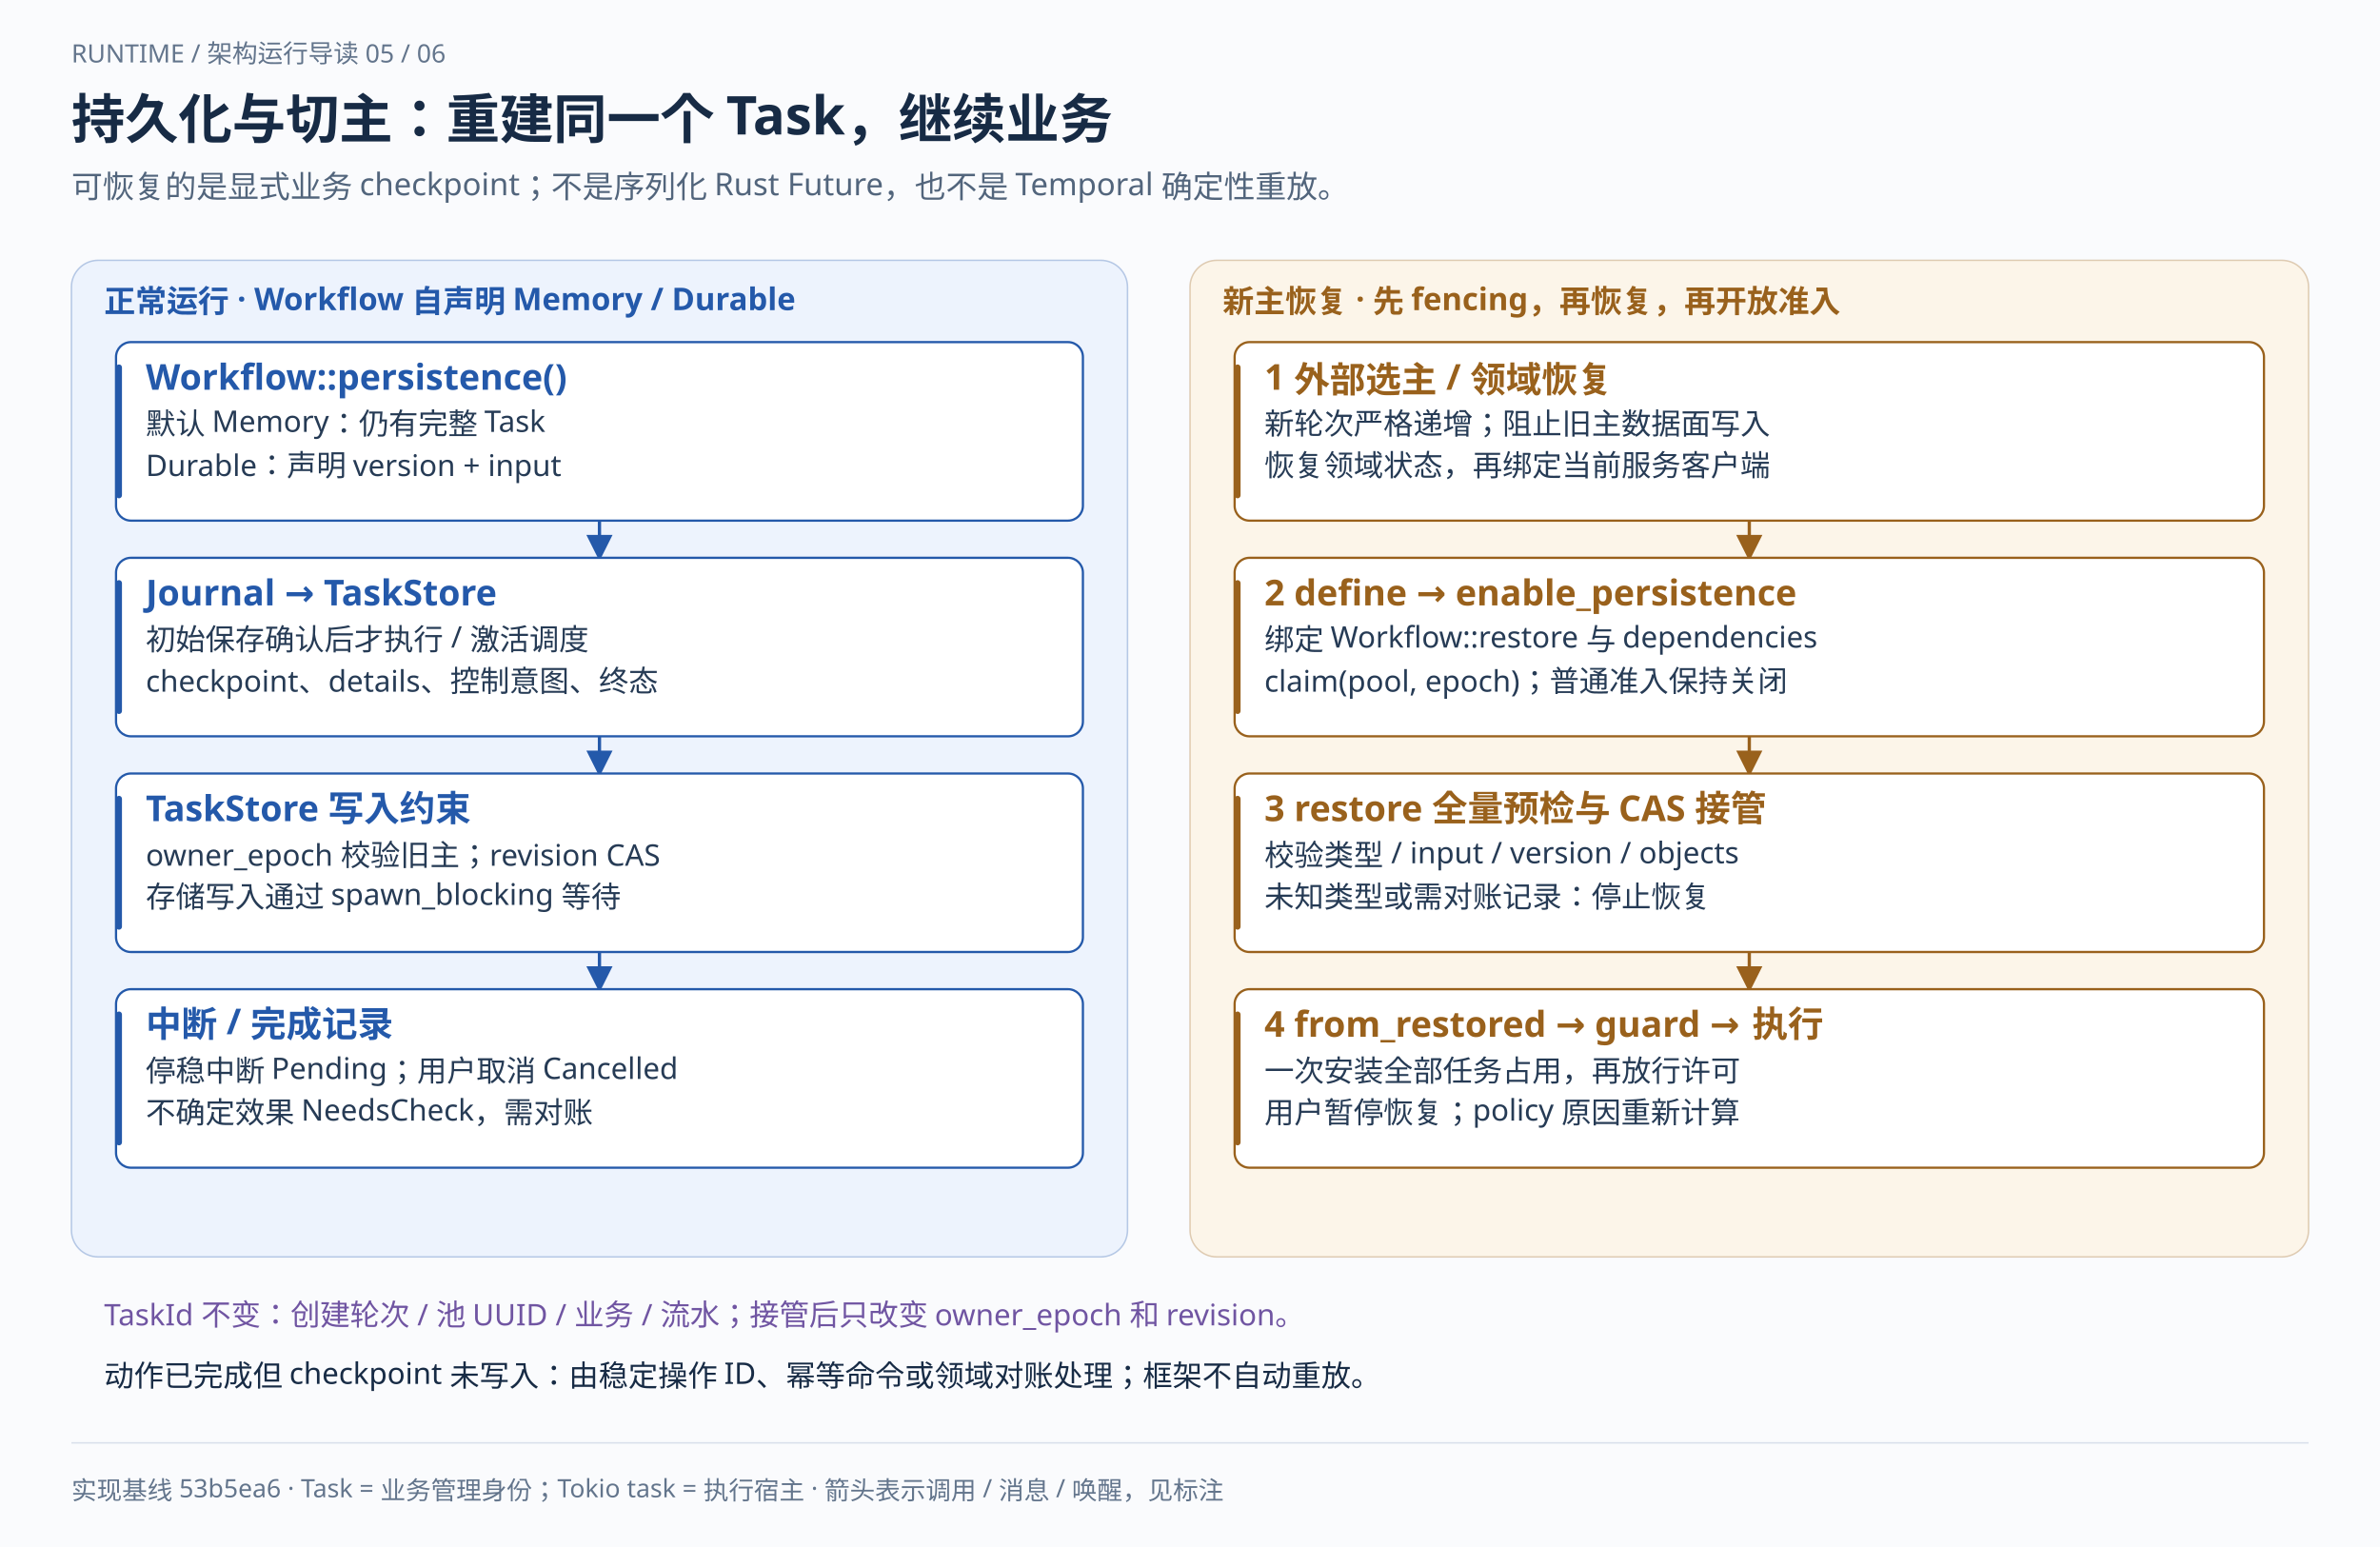
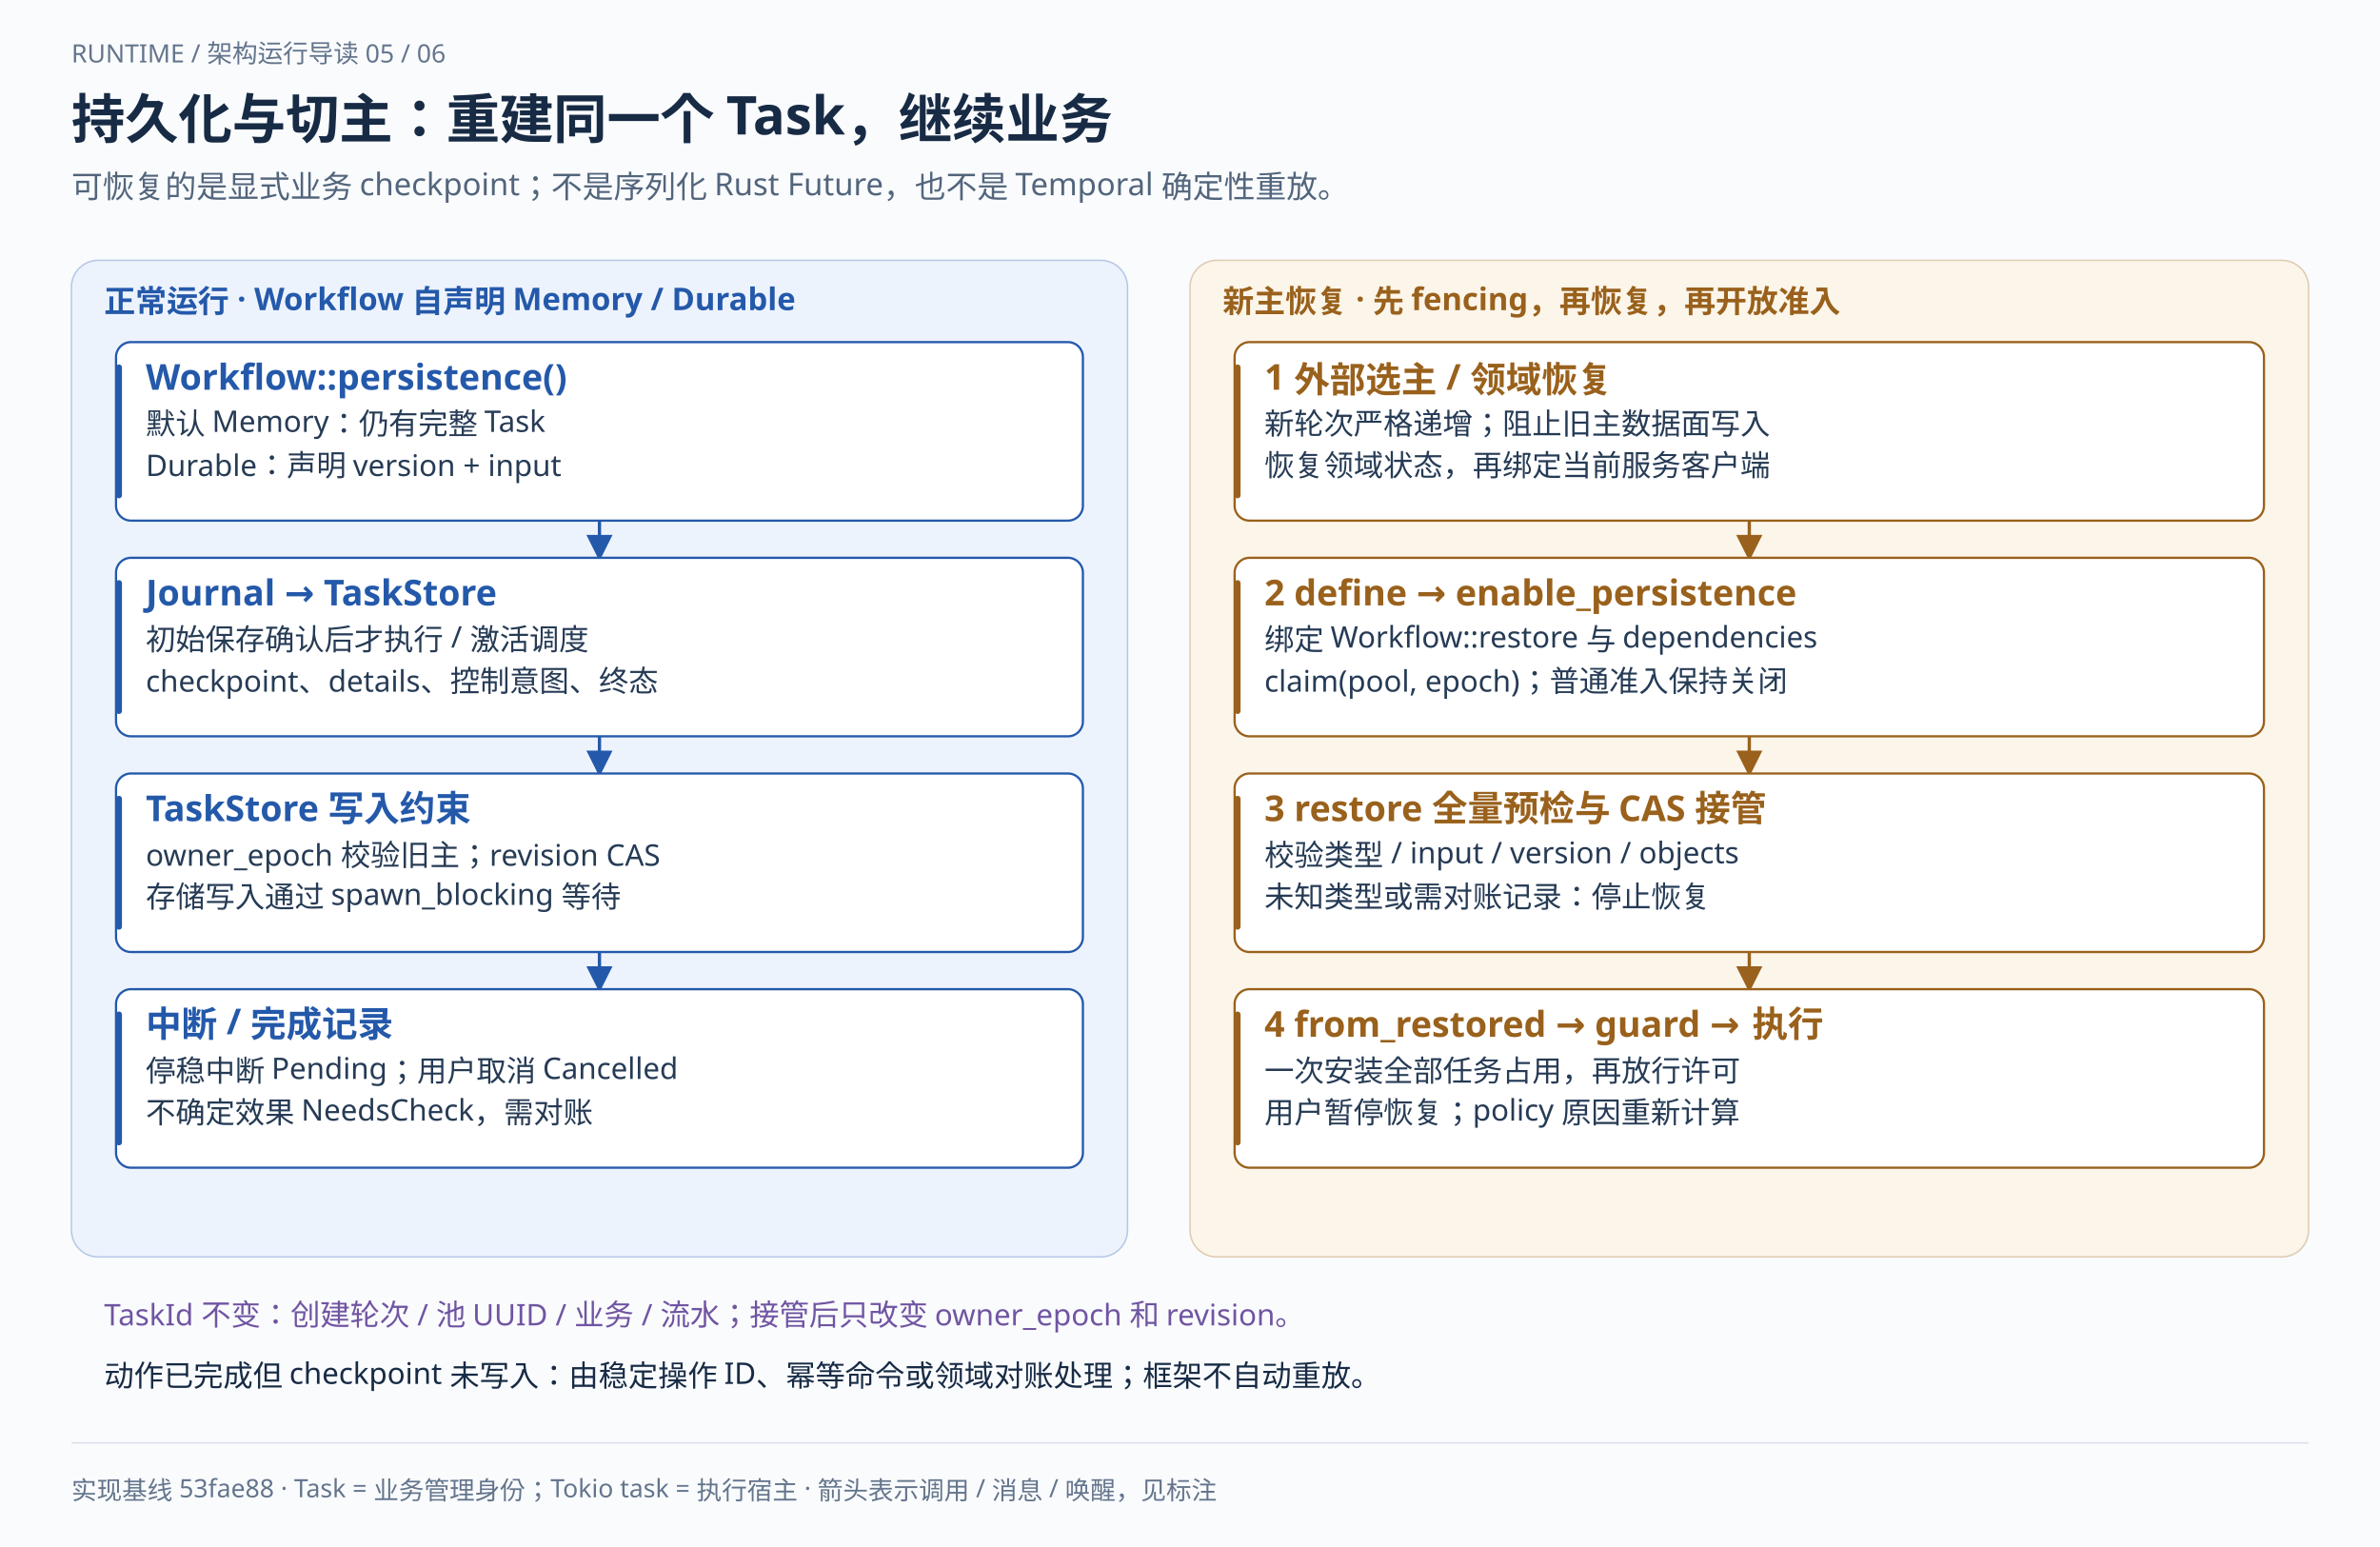
<svg xmlns="http://www.w3.org/2000/svg" width="1600" height="1040" viewBox="0 0 1600 1040" role="img" aria-labelledby="05-recovery-title">
  <defs>
    <marker id="05-recovery-blue" markerWidth="8" markerHeight="8" refX="7" refY="4" orient="auto">
      <path d="M0 0L8 4L0 8Z" fill="#2459aa" />
    </marker>
    <marker id="05-recovery-green" markerWidth="8" markerHeight="8" refX="7" refY="4" orient="auto">
      <path d="M0 0L8 4L0 8Z" fill="#237562" />
    </marker>
    <marker id="05-recovery-amber" markerWidth="8" markerHeight="8" refX="7" refY="4" orient="auto">
      <path d="M0 0L8 4L0 8Z" fill="#99611c" />
    </marker>
    <marker id="05-recovery-purple" markerWidth="8" markerHeight="8" refX="7" refY="4" orient="auto">
      <path d="M0 0L8 4L0 8Z" fill="#7055a2" />
    </marker>
    <marker id="05-recovery-ink" markerWidth="8" markerHeight="8" refX="7" refY="4" orient="auto">
      <path d="M0 0L8 4L0 8Z" fill="#172b45" />
    </marker>
  </defs>
  <style>text{font-family:"Microsoft YaHei","Segoe UI",sans-serif}.component{cursor:pointer}.component:focus{outline:none}.component:focus .card{stroke-width:4}.active .card{stroke:#e08426;stroke-width:4}.dim{opacity:.25}</style>
  <rect width="1600" height="1040" fill="#fafbfd" />
  <text x="48" y="42" font-size="17" fill="#63758c" font-weight="400" text-anchor="start">RUNTIME / 架构运行导读     05 / 06</text>
  <text x="48" y="93" font-size="36" fill="#172b45" font-weight="650" text-anchor="start">持久化与切主：重建同一个 Task，继续业务</text>
  <text x="48" y="133" font-size="21" fill="#52657c" font-weight="400" text-anchor="start">可恢复的是显式业务 checkpoint；不是序列化 Rust Future，也不是 Temporal 确定性重放。</text>
  <path d="M48 970H1552" stroke="#d8e0eb" />
-   <text x="48" y="1008" font-size="17" fill="#63758c" font-weight="400" text-anchor="start">实现基线 53b5ea6  ·  Task = 业务管理身份；Tokio task = 执行宿主  ·  箭头表示调用 / 消息 / 唤醒，见标注</text>
+   <text x="48" y="1008" font-size="17" fill="#63758c" font-weight="400" text-anchor="start">实现基线 53fae88  ·  Task = 业务管理身份；Tokio task = 执行宿主  ·  箭头表示调用 / 消息 / 唤醒，见标注</text>
  <rect x="48" y="175" width="710" height="670" rx="18" fill="#edf3fd" stroke="#2459aa" stroke-opacity=".3" />
  <text x="70" y="210" font-size="21" fill="#2459aa" font-weight="650" text-anchor="start">正常运行   ·   Workflow 自声明 Memory / Durable</text>
  <rect x="800" y="175" width="752" height="670" rx="18" fill="#fcf5e9" stroke="#99611c" stroke-opacity=".3" />
  <text x="822" y="210" font-size="21" fill="#99611c" font-weight="650" text-anchor="start">新主恢复   ·   先 fencing，再恢复，再开放准入</text>
  <g class="component" data-key="persist" tabindex="0" role="button" aria-label="Workflow::persistence()">
    <rect class="card" x="78" y="230" width="650" height="120" rx="10" fill="white" stroke="#2459aa" stroke-width="1.5" />
    <rect x="78" y="245" width="4" height="90" rx="2" fill="#2459aa" />
    <text x="98" y="262" font-size="24" fill="#2459aa" font-weight="650" text-anchor="start">Workflow::persistence()</text>
    <text x="98" y="292" font-size="20" fill="#263b55" font-weight="400" text-anchor="start">默认 Memory：仍有完整 Task</text>
    <text x="98" y="320" font-size="20" fill="#263b55" font-weight="400" text-anchor="start">Durable：声明 version + input</text>
  </g>
  <path d="M403.0 350 L403.0 375" fill="none" stroke="#2459aa" stroke-width="2.2" stroke-dasharray="0" marker-end="url(#05-recovery-blue)" />
  <g class="component" data-key="journal" tabindex="0" role="button" aria-label="Journal → TaskStore">
    <rect class="card" x="78" y="375" width="650" height="120" rx="10" fill="white" stroke="#2459aa" stroke-width="1.5" />
    <rect x="78" y="390" width="4" height="90" rx="2" fill="#2459aa" />
    <text x="98" y="407" font-size="24" fill="#2459aa" font-weight="650" text-anchor="start">Journal → TaskStore</text>
    <text x="98" y="437" font-size="20" fill="#263b55" font-weight="400" text-anchor="start">初始保存确认后才执行 / 激活调度</text>
    <text x="98" y="465" font-size="20" fill="#263b55" font-weight="400" text-anchor="start">checkpoint、details、控制意图、终态</text>
  </g>
  <path d="M403.0 495 L403.0 520" fill="none" stroke="#2459aa" stroke-width="2.2" stroke-dasharray="0" marker-end="url(#05-recovery-blue)" />
  <g class="component" data-key="cas" tabindex="0" role="button" aria-label="TaskStore 写入约束">
    <rect class="card" x="78" y="520" width="650" height="120" rx="10" fill="white" stroke="#2459aa" stroke-width="1.5" />
    <rect x="78" y="535" width="4" height="90" rx="2" fill="#2459aa" />
    <text x="98" y="552" font-size="24" fill="#2459aa" font-weight="650" text-anchor="start">TaskStore 写入约束</text>
    <text x="98" y="582" font-size="20" fill="#263b55" font-weight="400" text-anchor="start">owner_epoch 校验旧主；revision CAS</text>
    <text x="98" y="610" font-size="20" fill="#263b55" font-weight="400" text-anchor="start">存储写入通过 spawn_blocking 等待</text>
  </g>
  <path d="M403.0 640 L403.0 665" fill="none" stroke="#2459aa" stroke-width="2.2" stroke-dasharray="0" marker-end="url(#05-recovery-blue)" />
  <g class="component" data-key="outcome" tabindex="0" role="button" aria-label="中断 / 完成记录">
    <rect class="card" x="78" y="665" width="650" height="120" rx="10" fill="white" stroke="#2459aa" stroke-width="1.5" />
    <rect x="78" y="680" width="4" height="90" rx="2" fill="#2459aa" />
    <text x="98" y="697" font-size="24" fill="#2459aa" font-weight="650" text-anchor="start">中断 / 完成记录</text>
    <text x="98" y="727" font-size="20" fill="#263b55" font-weight="400" text-anchor="start">停稳中断 Pending；用户取消 Cancelled</text>
    <text x="98" y="755" font-size="20" fill="#263b55" font-weight="400" text-anchor="start">不确定效果 NeedsCheck，需对账</text>
  </g>
  <g class="component" data-key="fence" tabindex="0" role="button" aria-label="1  外部选主 / 领域恢复">
    <rect class="card" x="830" y="230" width="692" height="120" rx="10" fill="white" stroke="#99611c" stroke-width="1.5" />
    <rect x="830" y="245" width="4" height="90" rx="2" fill="#99611c" />
    <text x="850" y="262" font-size="24" fill="#99611c" font-weight="650" text-anchor="start">1  外部选主 / 领域恢复</text>
    <text x="850" y="292" font-size="20" fill="#263b55" font-weight="400" text-anchor="start">新轮次严格递增；阻止旧主数据面写入</text>
    <text x="850" y="320" font-size="20" fill="#263b55" font-weight="400" text-anchor="start">恢复领域状态，再绑定当前服务客户端</text>
  </g>
  <path d="M1176.0 350 L1176.0 375" fill="none" stroke="#99611c" stroke-width="2.2" stroke-dasharray="0" marker-end="url(#05-recovery-amber)" />
  <g class="component" data-key="define" tabindex="0" role="button" aria-label="2  define → enable_persistence">
    <rect class="card" x="830" y="375" width="692" height="120" rx="10" fill="white" stroke="#99611c" stroke-width="1.5" />
    <rect x="830" y="390" width="4" height="90" rx="2" fill="#99611c" />
    <text x="850" y="407" font-size="24" fill="#99611c" font-weight="650" text-anchor="start">2  define → enable_persistence</text>
    <text x="850" y="437" font-size="20" fill="#263b55" font-weight="400" text-anchor="start">绑定 Workflow::restore 与 dependencies</text>
    <text x="850" y="465" font-size="20" fill="#263b55" font-weight="400" text-anchor="start">claim(pool, epoch)；普通准入保持关闭</text>
  </g>
  <path d="M1176.0 495 L1176.0 520" fill="none" stroke="#99611c" stroke-width="2.2" stroke-dasharray="0" marker-end="url(#05-recovery-amber)" />
  <g class="component" data-key="restore" tabindex="0" role="button" aria-label="3  restore 全量预检与 CAS 接管">
    <rect class="card" x="830" y="520" width="692" height="120" rx="10" fill="white" stroke="#99611c" stroke-width="1.5" />
    <rect x="830" y="535" width="4" height="90" rx="2" fill="#99611c" />
    <text x="850" y="552" font-size="24" fill="#99611c" font-weight="650" text-anchor="start">3  restore 全量预检与 CAS 接管</text>
    <text x="850" y="582" font-size="20" fill="#263b55" font-weight="400" text-anchor="start">校验类型 / input / version / objects</text>
    <text x="850" y="610" font-size="20" fill="#263b55" font-weight="400" text-anchor="start">未知类型或需对账记录：停止恢复</text>
  </g>
  <path d="M1176.0 640 L1176.0 665" fill="none" stroke="#99611c" stroke-width="2.2" stroke-dasharray="0" marker-end="url(#05-recovery-amber)" />
  <g class="component" data-key="install" tabindex="0" role="button" aria-label="4  from_restored → guard → 执行">
    <rect class="card" x="830" y="665" width="692" height="120" rx="10" fill="white" stroke="#99611c" stroke-width="1.5" />
    <rect x="830" y="680" width="4" height="90" rx="2" fill="#99611c" />
    <text x="850" y="697" font-size="24" fill="#99611c" font-weight="650" text-anchor="start">4  from_restored → guard → 执行</text>
    <text x="850" y="727" font-size="20" fill="#263b55" font-weight="400" text-anchor="start">一次安装全部任务占用，再放行许可</text>
    <text x="850" y="755" font-size="20" fill="#263b55" font-weight="400" text-anchor="start">用户暂停恢复；policy 原因重新计算</text>
  </g>
  <text x="70" y="891" font-size="20" fill="#7055a2" font-weight="400" text-anchor="start">TaskId 不变：创建轮次 / 池 UUID / 业务 / 流水；接管后只改变 owner_epoch 和 revision。</text>
  <text x="70" y="932" font-size="20" fill="#172b45" font-weight="400" text-anchor="start">动作已完成但 checkpoint 未写入：由稳定操作 ID、幂等命令或领域对账处理；框架不自动重放。</text>
</svg>
